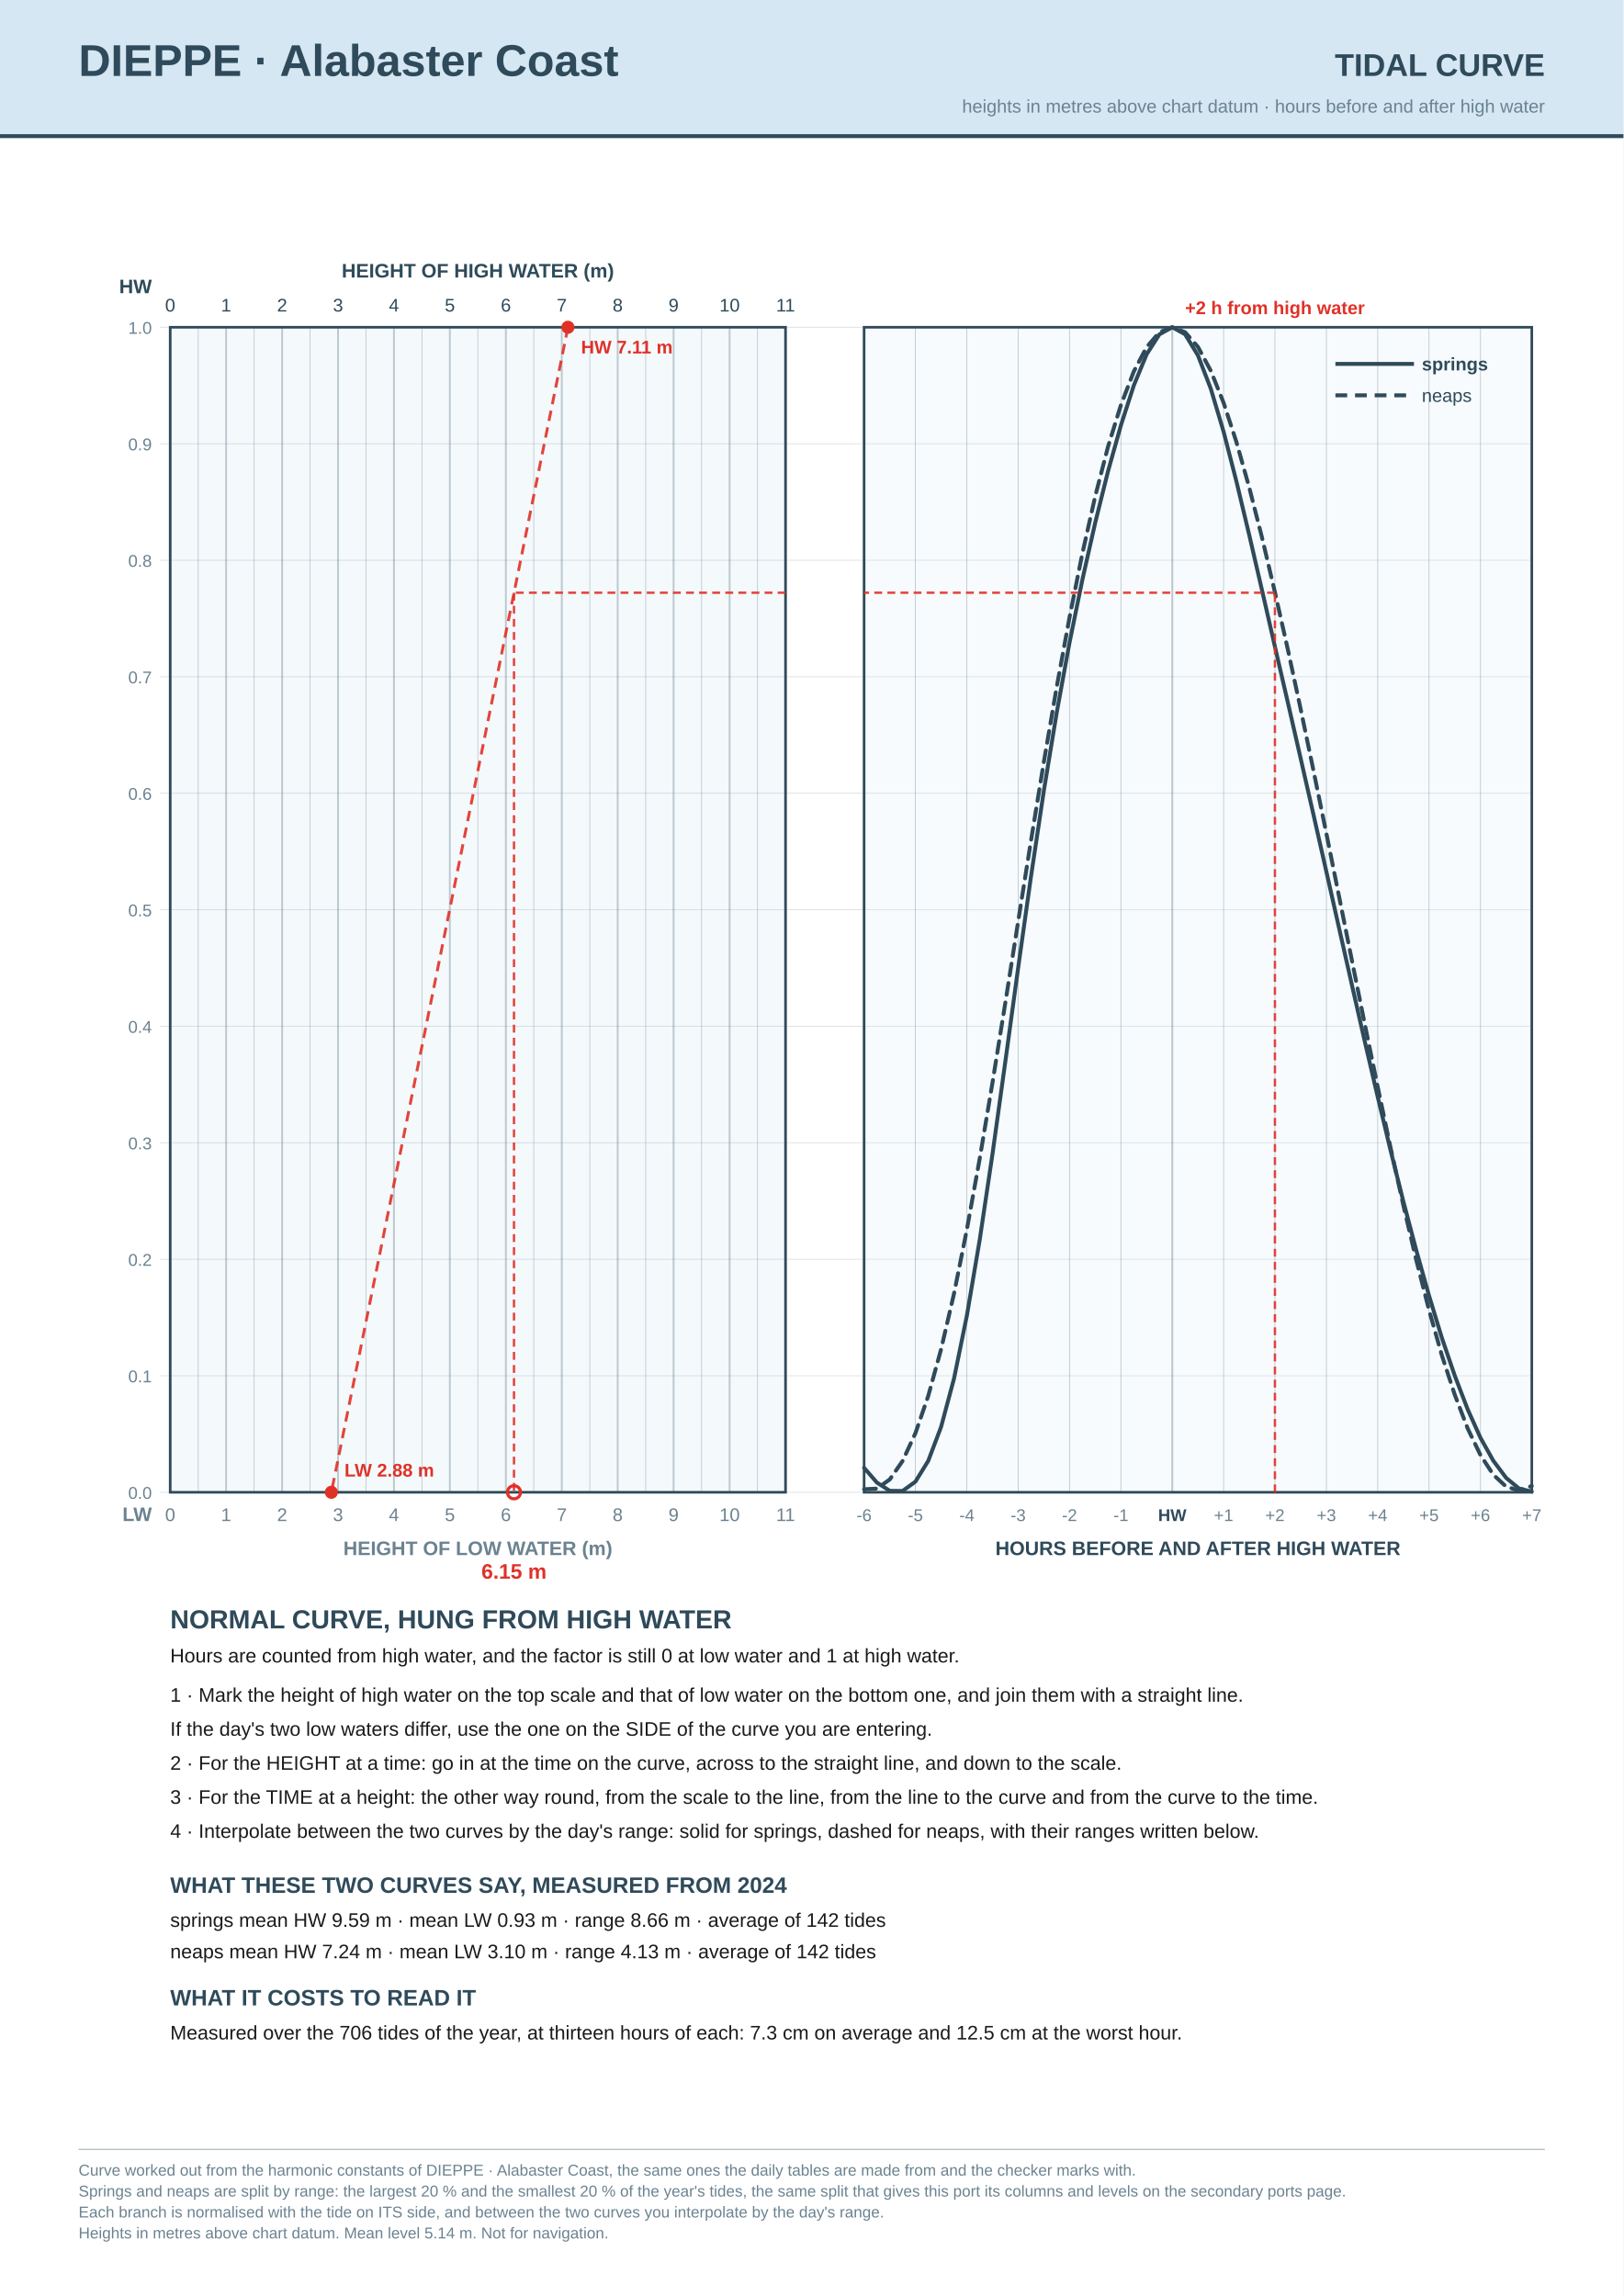
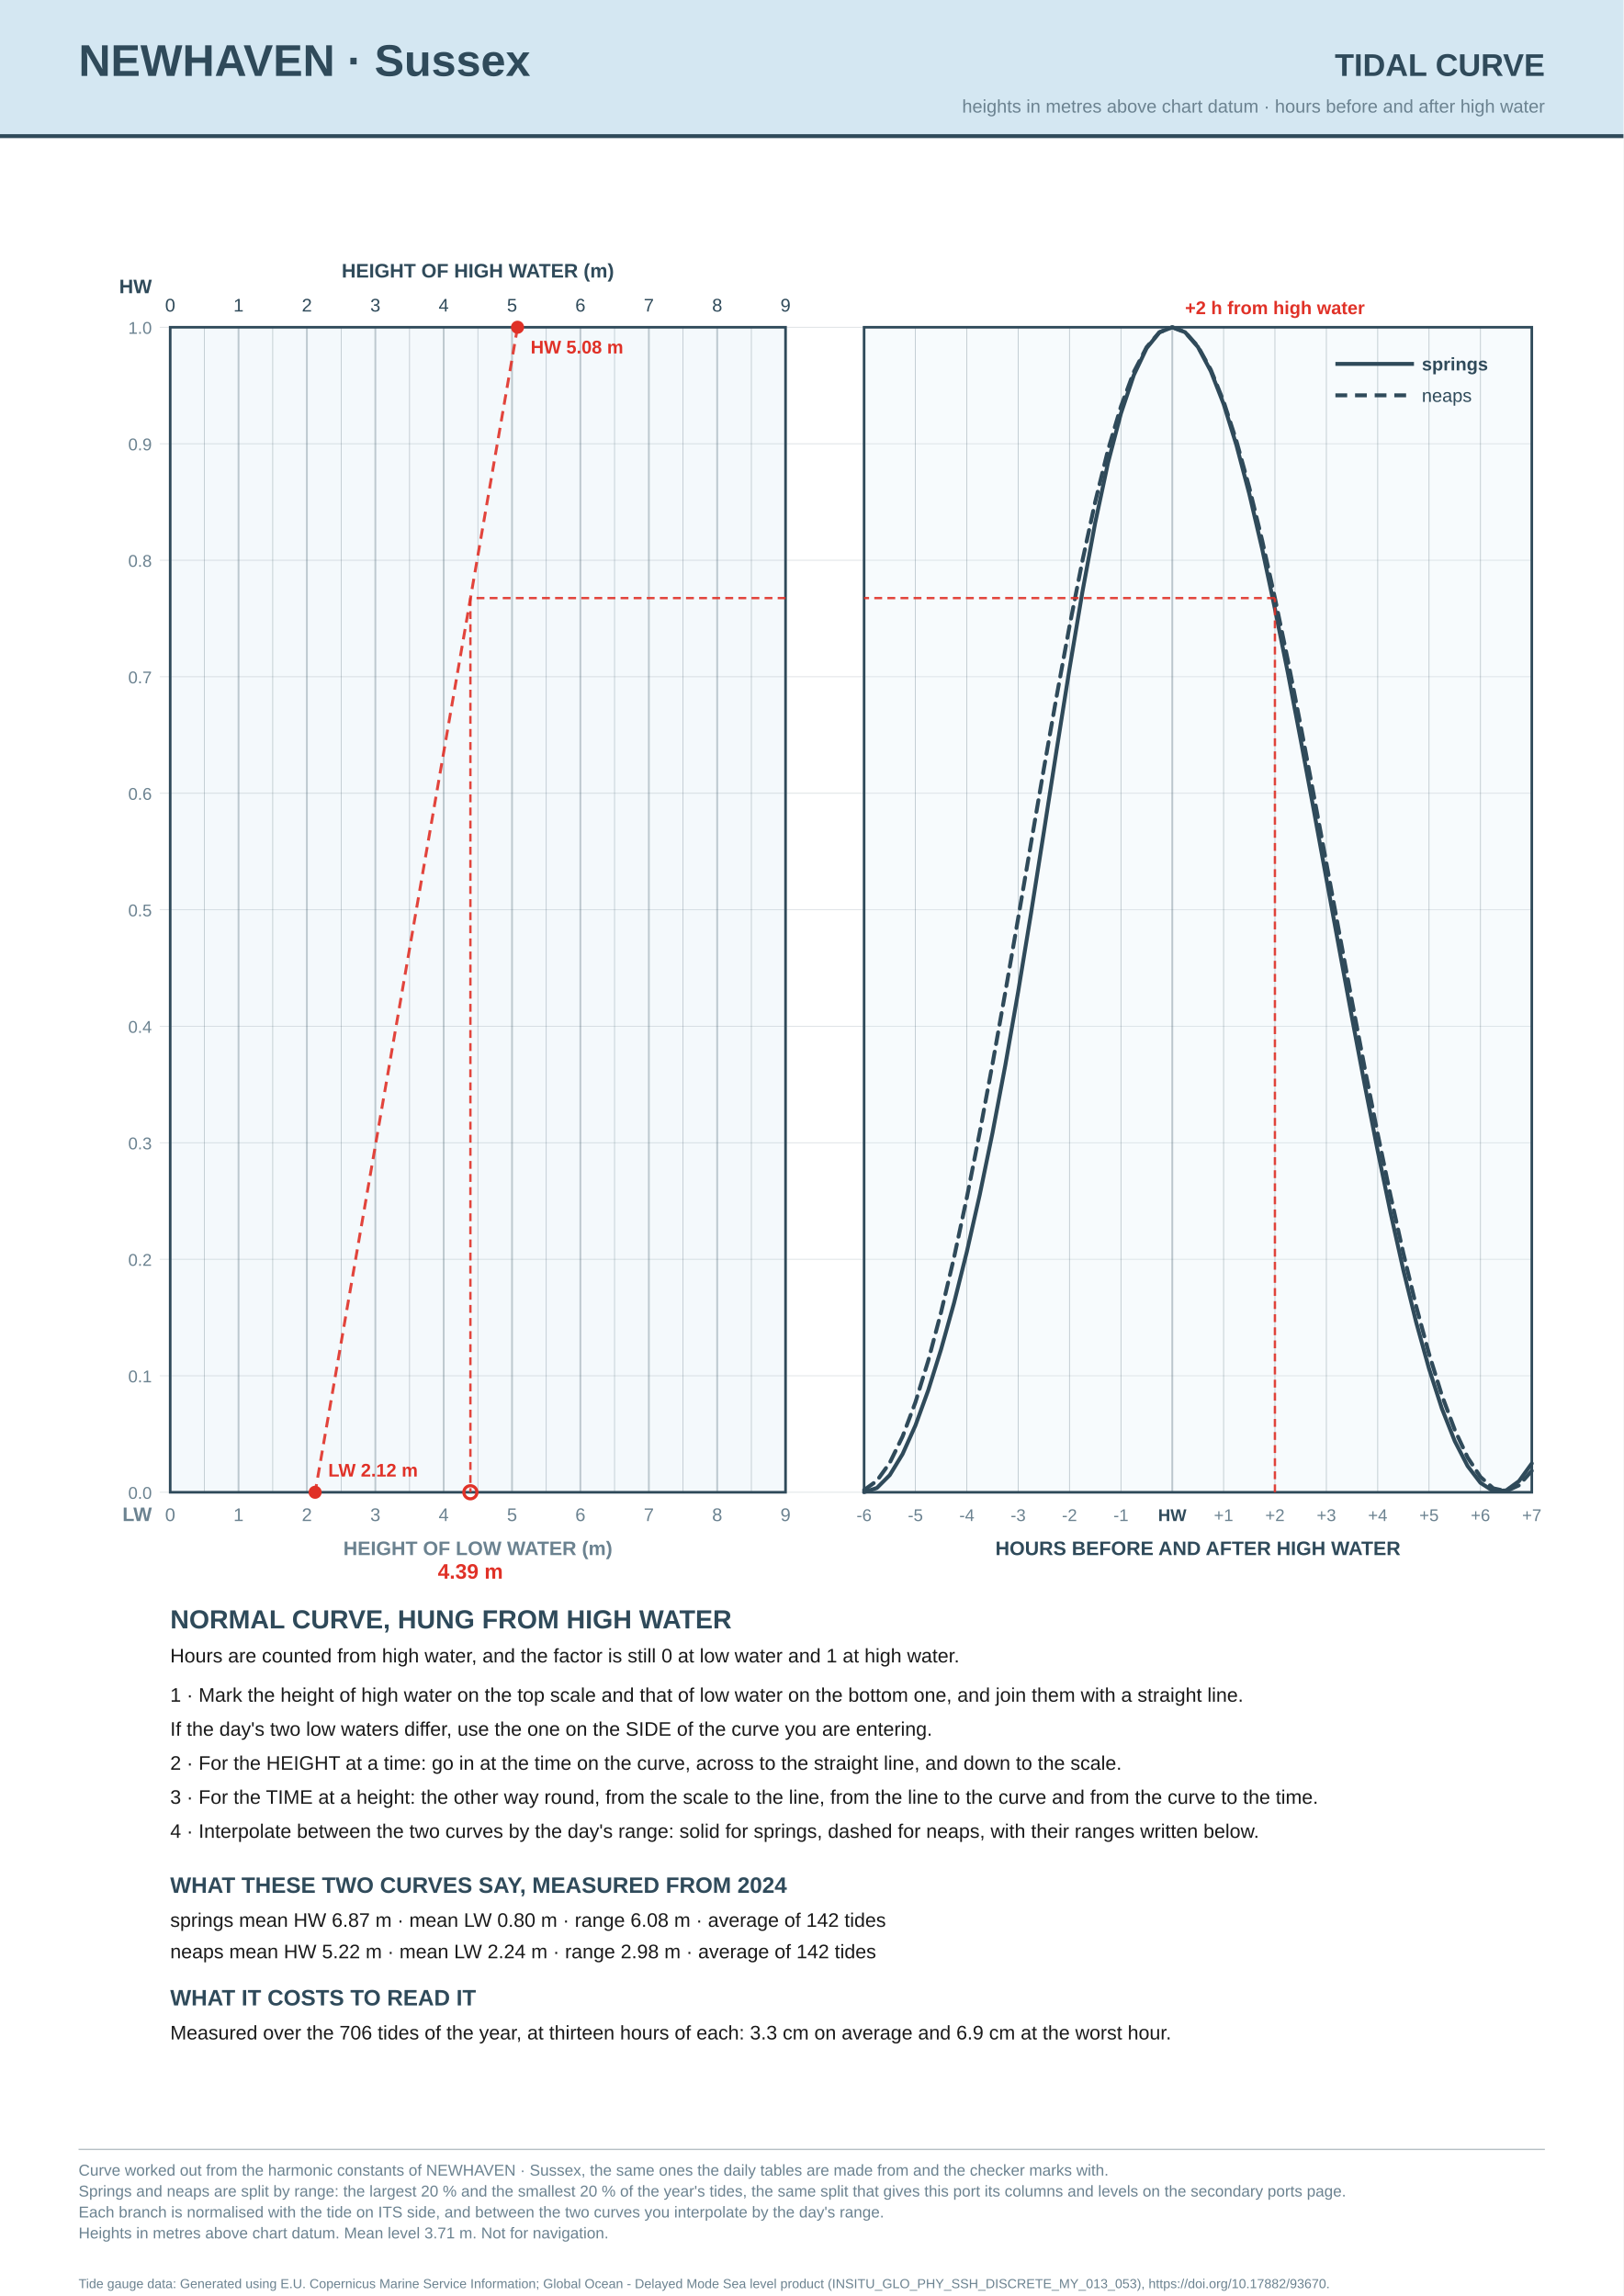
<svg xmlns="http://www.w3.org/2000/svg" width="1240" height="1754" viewBox="0 0 1240 1754">
  <rect x="0.0" y="0.0" width="1240.0" height="1754.0" fill="#FFFFFF" />
  <rect x="0.0" y="0.0" width="1240.0" height="104.0" fill="#D4E7F2" />
  <line x1="0.0" y1="104.0" x2="1240.0" y2="104.0" stroke="#2F4A5A" stroke-width="3.0" />
-   <text x="60.0" y="58.0" font-family="Arial" font-size="34" fill="#2F4A5A" font-weight="bold">DIEPPE · Alabaster Coast</text>
+   <text x="60.0" y="58.0" font-family="Arial" font-size="34" fill="#2F4A5A" font-weight="bold">NEWHAVEN · Sussex</text>
  <text x="1180.0" y="58.0" font-family="Arial" font-size="24" fill="#2F4A5A" font-weight="bold" text-anchor="end">TIDAL CURVE</text>
  <text x="1180.0" y="86.0" font-family="Arial" font-size="14" fill="#6B8290" text-anchor="end">heights in metres above chart datum · hours before and after high water</text>
  <rect x="130.0" y="250.0" width="470.0" height="890.0" fill="#D4E7F2" opacity="0.25" />
  <line x1="130.0" y1="250.0" x2="130.0" y2="1140.0" stroke="#2F4A5A" stroke-width="1.4" opacity="0.28" />
  <text x="130.0" y="238.0" font-family="Arial" font-size="14" fill="#2F4A5A" text-anchor="middle">0</text>
  <text x="130.0" y="1162.0" font-family="Arial" font-size="14" fill="#6B8290" text-anchor="middle">0</text>
-   <line x1="151.4" y1="250.0" x2="151.4" y2="1140.0" stroke="#2F4A5A" stroke-width="0.6" opacity="0.28" />
-   <line x1="172.7" y1="250.0" x2="172.7" y2="1140.0" stroke="#2F4A5A" stroke-width="1.4" opacity="0.28" />
-   <text x="172.7" y="238.0" font-family="Arial" font-size="14" fill="#2F4A5A" text-anchor="middle">1</text>
-   <text x="172.7" y="1162.0" font-family="Arial" font-size="14" fill="#6B8290" text-anchor="middle">1</text>
-   <line x1="194.1" y1="250.0" x2="194.1" y2="1140.0" stroke="#2F4A5A" stroke-width="0.6" opacity="0.28" />
-   <line x1="215.5" y1="250.0" x2="215.5" y2="1140.0" stroke="#2F4A5A" stroke-width="1.4" opacity="0.28" />
-   <text x="215.5" y="238.0" font-family="Arial" font-size="14" fill="#2F4A5A" text-anchor="middle">2</text>
-   <text x="215.5" y="1162.0" font-family="Arial" font-size="14" fill="#6B8290" text-anchor="middle">2</text>
-   <line x1="236.8" y1="250.0" x2="236.8" y2="1140.0" stroke="#2F4A5A" stroke-width="0.6" opacity="0.28" />
-   <line x1="258.2" y1="250.0" x2="258.2" y2="1140.0" stroke="#2F4A5A" stroke-width="1.4" opacity="0.28" />
-   <text x="258.2" y="238.0" font-family="Arial" font-size="14" fill="#2F4A5A" text-anchor="middle">3</text>
-   <text x="258.2" y="1162.0" font-family="Arial" font-size="14" fill="#6B8290" text-anchor="middle">3</text>
-   <line x1="279.5" y1="250.0" x2="279.5" y2="1140.0" stroke="#2F4A5A" stroke-width="0.6" opacity="0.28" />
-   <line x1="300.9" y1="250.0" x2="300.9" y2="1140.0" stroke="#2F4A5A" stroke-width="1.4" opacity="0.28" />
-   <text x="300.9" y="238.0" font-family="Arial" font-size="14" fill="#2F4A5A" text-anchor="middle">4</text>
-   <text x="300.9" y="1162.0" font-family="Arial" font-size="14" fill="#6B8290" text-anchor="middle">4</text>
-   <line x1="322.3" y1="250.0" x2="322.3" y2="1140.0" stroke="#2F4A5A" stroke-width="0.6" opacity="0.28" />
-   <line x1="343.6" y1="250.0" x2="343.6" y2="1140.0" stroke="#2F4A5A" stroke-width="1.4" opacity="0.28" />
-   <text x="343.6" y="238.0" font-family="Arial" font-size="14" fill="#2F4A5A" text-anchor="middle">5</text>
-   <text x="343.6" y="1162.0" font-family="Arial" font-size="14" fill="#6B8290" text-anchor="middle">5</text>
+   <line x1="156.1" y1="250.0" x2="156.1" y2="1140.0" stroke="#2F4A5A" stroke-width="0.6" opacity="0.28" />
+   <line x1="182.2" y1="250.0" x2="182.2" y2="1140.0" stroke="#2F4A5A" stroke-width="1.4" opacity="0.28" />
+   <text x="182.2" y="238.0" font-family="Arial" font-size="14" fill="#2F4A5A" text-anchor="middle">1</text>
+   <text x="182.2" y="1162.0" font-family="Arial" font-size="14" fill="#6B8290" text-anchor="middle">1</text>
+   <line x1="208.3" y1="250.0" x2="208.3" y2="1140.0" stroke="#2F4A5A" stroke-width="0.6" opacity="0.28" />
+   <line x1="234.4" y1="250.0" x2="234.4" y2="1140.0" stroke="#2F4A5A" stroke-width="1.4" opacity="0.28" />
+   <text x="234.4" y="238.0" font-family="Arial" font-size="14" fill="#2F4A5A" text-anchor="middle">2</text>
+   <text x="234.4" y="1162.0" font-family="Arial" font-size="14" fill="#6B8290" text-anchor="middle">2</text>
+   <line x1="260.6" y1="250.0" x2="260.6" y2="1140.0" stroke="#2F4A5A" stroke-width="0.6" opacity="0.28" />
+   <line x1="286.7" y1="250.0" x2="286.7" y2="1140.0" stroke="#2F4A5A" stroke-width="1.4" opacity="0.28" />
+   <text x="286.7" y="238.0" font-family="Arial" font-size="14" fill="#2F4A5A" text-anchor="middle">3</text>
+   <text x="286.7" y="1162.0" font-family="Arial" font-size="14" fill="#6B8290" text-anchor="middle">3</text>
+   <line x1="312.8" y1="250.0" x2="312.8" y2="1140.0" stroke="#2F4A5A" stroke-width="0.6" opacity="0.28" />
+   <line x1="338.9" y1="250.0" x2="338.9" y2="1140.0" stroke="#2F4A5A" stroke-width="1.4" opacity="0.28" />
+   <text x="338.9" y="238.0" font-family="Arial" font-size="14" fill="#2F4A5A" text-anchor="middle">4</text>
+   <text x="338.9" y="1162.0" font-family="Arial" font-size="14" fill="#6B8290" text-anchor="middle">4</text>
  <line x1="365.0" y1="250.0" x2="365.0" y2="1140.0" stroke="#2F4A5A" stroke-width="0.6" opacity="0.28" />
-   <line x1="386.4" y1="250.0" x2="386.4" y2="1140.0" stroke="#2F4A5A" stroke-width="1.4" opacity="0.28" />
-   <text x="386.4" y="238.0" font-family="Arial" font-size="14" fill="#2F4A5A" text-anchor="middle">6</text>
-   <text x="386.4" y="1162.0" font-family="Arial" font-size="14" fill="#6B8290" text-anchor="middle">6</text>
-   <line x1="407.7" y1="250.0" x2="407.7" y2="1140.0" stroke="#2F4A5A" stroke-width="0.6" opacity="0.28" />
-   <line x1="429.1" y1="250.0" x2="429.1" y2="1140.0" stroke="#2F4A5A" stroke-width="1.4" opacity="0.28" />
-   <text x="429.1" y="238.0" font-family="Arial" font-size="14" fill="#2F4A5A" text-anchor="middle">7</text>
-   <text x="429.1" y="1162.0" font-family="Arial" font-size="14" fill="#6B8290" text-anchor="middle">7</text>
-   <line x1="450.5" y1="250.0" x2="450.5" y2="1140.0" stroke="#2F4A5A" stroke-width="0.6" opacity="0.28" />
-   <line x1="471.8" y1="250.0" x2="471.8" y2="1140.0" stroke="#2F4A5A" stroke-width="1.4" opacity="0.28" />
-   <text x="471.8" y="238.0" font-family="Arial" font-size="14" fill="#2F4A5A" text-anchor="middle">8</text>
-   <text x="471.8" y="1162.0" font-family="Arial" font-size="14" fill="#6B8290" text-anchor="middle">8</text>
-   <line x1="493.2" y1="250.0" x2="493.2" y2="1140.0" stroke="#2F4A5A" stroke-width="0.6" opacity="0.28" />
-   <line x1="514.5" y1="250.0" x2="514.5" y2="1140.0" stroke="#2F4A5A" stroke-width="1.4" opacity="0.28" />
-   <text x="514.5" y="238.0" font-family="Arial" font-size="14" fill="#2F4A5A" text-anchor="middle">9</text>
-   <text x="514.5" y="1162.0" font-family="Arial" font-size="14" fill="#6B8290" text-anchor="middle">9</text>
-   <line x1="535.9" y1="250.0" x2="535.9" y2="1140.0" stroke="#2F4A5A" stroke-width="0.6" opacity="0.28" />
-   <line x1="557.3" y1="250.0" x2="557.3" y2="1140.0" stroke="#2F4A5A" stroke-width="1.4" opacity="0.28" />
-   <text x="557.3" y="238.0" font-family="Arial" font-size="14" fill="#2F4A5A" text-anchor="middle">10</text>
-   <text x="557.3" y="1162.0" font-family="Arial" font-size="14" fill="#6B8290" text-anchor="middle">10</text>
-   <line x1="578.6" y1="250.0" x2="578.6" y2="1140.0" stroke="#2F4A5A" stroke-width="0.6" opacity="0.28" />
+   <line x1="391.1" y1="250.0" x2="391.1" y2="1140.0" stroke="#2F4A5A" stroke-width="1.4" opacity="0.28" />
+   <text x="391.1" y="238.0" font-family="Arial" font-size="14" fill="#2F4A5A" text-anchor="middle">5</text>
+   <text x="391.1" y="1162.0" font-family="Arial" font-size="14" fill="#6B8290" text-anchor="middle">5</text>
+   <line x1="417.2" y1="250.0" x2="417.2" y2="1140.0" stroke="#2F4A5A" stroke-width="0.6" opacity="0.28" />
+   <line x1="443.3" y1="250.0" x2="443.3" y2="1140.0" stroke="#2F4A5A" stroke-width="1.4" opacity="0.28" />
+   <text x="443.3" y="238.0" font-family="Arial" font-size="14" fill="#2F4A5A" text-anchor="middle">6</text>
+   <text x="443.3" y="1162.0" font-family="Arial" font-size="14" fill="#6B8290" text-anchor="middle">6</text>
+   <line x1="469.4" y1="250.0" x2="469.4" y2="1140.0" stroke="#2F4A5A" stroke-width="0.6" opacity="0.28" />
+   <line x1="495.6" y1="250.0" x2="495.6" y2="1140.0" stroke="#2F4A5A" stroke-width="1.4" opacity="0.28" />
+   <text x="495.6" y="238.0" font-family="Arial" font-size="14" fill="#2F4A5A" text-anchor="middle">7</text>
+   <text x="495.6" y="1162.0" font-family="Arial" font-size="14" fill="#6B8290" text-anchor="middle">7</text>
+   <line x1="521.7" y1="250.0" x2="521.7" y2="1140.0" stroke="#2F4A5A" stroke-width="0.6" opacity="0.28" />
+   <line x1="547.8" y1="250.0" x2="547.8" y2="1140.0" stroke="#2F4A5A" stroke-width="1.4" opacity="0.28" />
+   <text x="547.8" y="238.0" font-family="Arial" font-size="14" fill="#2F4A5A" text-anchor="middle">8</text>
+   <text x="547.8" y="1162.0" font-family="Arial" font-size="14" fill="#6B8290" text-anchor="middle">8</text>
+   <line x1="573.9" y1="250.0" x2="573.9" y2="1140.0" stroke="#2F4A5A" stroke-width="0.6" opacity="0.28" />
  <line x1="600.0" y1="250.0" x2="600.0" y2="1140.0" stroke="#2F4A5A" stroke-width="1.4" opacity="0.28" />
-   <text x="600.0" y="238.0" font-family="Arial" font-size="14" fill="#2F4A5A" text-anchor="middle">11</text>
-   <text x="600.0" y="1162.0" font-family="Arial" font-size="14" fill="#6B8290" text-anchor="middle">11</text>
+   <text x="600.0" y="238.0" font-family="Arial" font-size="14" fill="#2F4A5A" text-anchor="middle">9</text>
+   <text x="600.0" y="1162.0" font-family="Arial" font-size="14" fill="#6B8290" text-anchor="middle">9</text>
  <text x="365.0" y="212.0" font-family="Arial" font-size="15" fill="#2F4A5A" font-weight="bold" text-anchor="middle">HEIGHT OF HIGH WATER (m)</text>
  <text x="365.0" y="1188.0" font-family="Arial" font-size="15" fill="#6B8290" font-weight="bold" text-anchor="middle">HEIGHT OF LOW WATER (m)</text>
  <rect x="130" y="250" width="470" height="890" fill="none" stroke="#2F4A5A" stroke-width="2" />
  <line x1="122.0" y1="1140.0" x2="1170.0" y2="1140.0" stroke="#2F4A5A" stroke-width="0.6" opacity="0.18" />
  <text x="116.0" y="1145.0" font-family="Arial" font-size="13" fill="#6B8290" text-anchor="end">0.0</text>
  <line x1="122.0" y1="1051.0" x2="1170.0" y2="1051.0" stroke="#2F4A5A" stroke-width="0.6" opacity="0.18" />
  <text x="116.0" y="1056.0" font-family="Arial" font-size="13" fill="#6B8290" text-anchor="end">0.1</text>
  <line x1="122.0" y1="962.0" x2="1170.0" y2="962.0" stroke="#2F4A5A" stroke-width="0.6" opacity="0.18" />
  <text x="116.0" y="967.0" font-family="Arial" font-size="13" fill="#6B8290" text-anchor="end">0.2</text>
  <line x1="122.0" y1="873.0" x2="1170.0" y2="873.0" stroke="#2F4A5A" stroke-width="0.6" opacity="0.18" />
  <text x="116.0" y="878.0" font-family="Arial" font-size="13" fill="#6B8290" text-anchor="end">0.3</text>
  <line x1="122.0" y1="784.0" x2="1170.0" y2="784.0" stroke="#2F4A5A" stroke-width="0.6" opacity="0.18" />
  <text x="116.0" y="789.0" font-family="Arial" font-size="13" fill="#6B8290" text-anchor="end">0.4</text>
  <line x1="122.0" y1="695.0" x2="1170.0" y2="695.0" stroke="#2F4A5A" stroke-width="0.6" opacity="0.18" />
  <text x="116.0" y="700.0" font-family="Arial" font-size="13" fill="#6B8290" text-anchor="end">0.5</text>
  <line x1="122.0" y1="606.0" x2="1170.0" y2="606.0" stroke="#2F4A5A" stroke-width="0.6" opacity="0.18" />
  <text x="116.0" y="611.0" font-family="Arial" font-size="13" fill="#6B8290" text-anchor="end">0.6</text>
  <line x1="122.0" y1="517.0" x2="1170.0" y2="517.0" stroke="#2F4A5A" stroke-width="0.6" opacity="0.18" />
  <text x="116.0" y="522.0" font-family="Arial" font-size="13" fill="#6B8290" text-anchor="end">0.7</text>
  <line x1="122.0" y1="428.0" x2="1170.0" y2="428.0" stroke="#2F4A5A" stroke-width="0.6" opacity="0.18" />
  <text x="116.0" y="433.0" font-family="Arial" font-size="13" fill="#6B8290" text-anchor="end">0.8</text>
  <line x1="122.0" y1="339.0" x2="1170.0" y2="339.0" stroke="#2F4A5A" stroke-width="0.6" opacity="0.18" />
  <text x="116.0" y="344.0" font-family="Arial" font-size="13" fill="#6B8290" text-anchor="end">0.9</text>
  <line x1="122.0" y1="250.0" x2="1170.0" y2="250.0" stroke="#2F4A5A" stroke-width="0.6" opacity="0.18" />
  <text x="116.0" y="255.0" font-family="Arial" font-size="13" fill="#6B8290" text-anchor="end">1.0</text>
  <text x="116.0" y="224.0" font-family="Arial" font-size="15" fill="#2F4A5A" font-weight="bold" text-anchor="end">HW</text>
  <text x="116.0" y="1162.0" font-family="Arial" font-size="15" fill="#6B8290" font-weight="bold" text-anchor="end">LW</text>
  <rect x="660.0" y="250.0" width="510.0" height="890.0" fill="#D4E7F2" opacity="0.18" />
  <line x1="660.0" y1="250.0" x2="660.0" y2="1140.0" stroke="#2F4A5A" stroke-width="0.6" opacity="0.30" />
  <text x="660.0" y="1162.0" font-family="Arial" font-size="13" fill="#6B8290" text-anchor="middle">-6</text>
  <line x1="699.2" y1="250.0" x2="699.2" y2="1140.0" stroke="#2F4A5A" stroke-width="0.6" opacity="0.30" />
  <text x="699.2" y="1162.0" font-family="Arial" font-size="13" fill="#6B8290" text-anchor="middle">-5</text>
  <line x1="738.5" y1="250.0" x2="738.5" y2="1140.0" stroke="#2F4A5A" stroke-width="0.6" opacity="0.30" />
  <text x="738.5" y="1162.0" font-family="Arial" font-size="13" fill="#6B8290" text-anchor="middle">-4</text>
  <line x1="777.7" y1="250.0" x2="777.7" y2="1140.0" stroke="#2F4A5A" stroke-width="0.6" opacity="0.30" />
  <text x="777.7" y="1162.0" font-family="Arial" font-size="13" fill="#6B8290" text-anchor="middle">-3</text>
  <line x1="816.9" y1="250.0" x2="816.9" y2="1140.0" stroke="#2F4A5A" stroke-width="0.6" opacity="0.30" />
  <text x="816.9" y="1162.0" font-family="Arial" font-size="13" fill="#6B8290" text-anchor="middle">-2</text>
  <line x1="856.2" y1="250.0" x2="856.2" y2="1140.0" stroke="#2F4A5A" stroke-width="0.6" opacity="0.30" />
  <text x="856.2" y="1162.0" font-family="Arial" font-size="13" fill="#6B8290" text-anchor="middle">-1</text>
  <line x1="895.4" y1="250.0" x2="895.4" y2="1140.0" stroke="#2F4A5A" stroke-width="1.4" opacity="0.30" />
  <text x="895.4" y="1162.0" font-family="Arial" font-size="13" fill="#2F4A5A" font-weight="bold" text-anchor="middle">HW</text>
  <line x1="934.6" y1="250.0" x2="934.6" y2="1140.0" stroke="#2F4A5A" stroke-width="0.6" opacity="0.30" />
  <text x="934.6" y="1162.0" font-family="Arial" font-size="13" fill="#6B8290" text-anchor="middle">+1</text>
  <line x1="973.8" y1="250.0" x2="973.8" y2="1140.0" stroke="#2F4A5A" stroke-width="0.6" opacity="0.30" />
  <text x="973.8" y="1162.0" font-family="Arial" font-size="13" fill="#6B8290" text-anchor="middle">+2</text>
  <line x1="1013.1" y1="250.0" x2="1013.1" y2="1140.0" stroke="#2F4A5A" stroke-width="0.6" opacity="0.30" />
  <text x="1013.1" y="1162.0" font-family="Arial" font-size="13" fill="#6B8290" text-anchor="middle">+3</text>
  <line x1="1052.3" y1="250.0" x2="1052.3" y2="1140.0" stroke="#2F4A5A" stroke-width="0.6" opacity="0.30" />
  <text x="1052.3" y="1162.0" font-family="Arial" font-size="13" fill="#6B8290" text-anchor="middle">+4</text>
  <line x1="1091.5" y1="250.0" x2="1091.5" y2="1140.0" stroke="#2F4A5A" stroke-width="0.6" opacity="0.30" />
  <text x="1091.5" y="1162.0" font-family="Arial" font-size="13" fill="#6B8290" text-anchor="middle">+5</text>
  <line x1="1130.8" y1="250.0" x2="1130.8" y2="1140.0" stroke="#2F4A5A" stroke-width="0.6" opacity="0.30" />
  <text x="1130.8" y="1162.0" font-family="Arial" font-size="13" fill="#6B8290" text-anchor="middle">+6</text>
  <line x1="1170.0" y1="250.0" x2="1170.0" y2="1140.0" stroke="#2F4A5A" stroke-width="0.6" opacity="0.30" />
  <text x="1170.0" y="1162.0" font-family="Arial" font-size="13" fill="#6B8290" text-anchor="middle">+7</text>
  <text x="915.0" y="1188.0" font-family="Arial" font-size="15" fill="#2F4A5A" font-weight="bold" text-anchor="middle">HOURS BEFORE AND AFTER HIGH WATER</text>
-   <polyline points="660.0,1121.3 669.8,1132.6 679.6,1138.9 689.4,1139.0 699.2,1131.9 709.0,1116.0 718.8,1090.1 728.7,1053.1 738.5,1005.1 748.3,947.2 758.1,881.4 767.9,810.9 777.7,739.2 787.5,669.5 797.3,604.1 807.1,544.6 816.9,491.0 826.7,443.0 836.5,399.5 846.3,360.1 856.2,324.8 866.0,294.5 875.8,270.7 885.6,255.4 895.4,250.0 905.2,255.4 915.0,271.5 924.8,296.9 934.6,329.8 944.4,367.8 954.2,408.8 964.0,451.2 973.8,494.0 983.7,536.8 993.5,579.6 1003.3,622.6 1013.1,665.9 1022.9,709.5 1032.7,752.9 1042.5,795.9 1052.3,837.9 1062.1,878.7 1071.9,917.8 1081.7,954.9 1091.5,989.8 1101.3,1022.0 1111.2,1051.0 1121.0,1076.6 1130.8,1098.4 1140.6,1115.9 1150.4,1129.0 1160.2,1137.1 1170.0,1139.5" fill="none" stroke="#2F4A5A" stroke-width="3" stroke-linecap="round" stroke-linejoin="round" />
-   <polyline points="660.0,1137.7 669.8,1137.2 679.6,1130.2 689.4,1116.1 699.2,1094.9 709.0,1066.4 718.8,1030.8 728.7,988.2 738.5,939.3 748.3,885.2 758.1,826.9 767.9,765.9 777.7,703.8 787.5,642.1 797.3,582.1 807.1,524.9 816.9,471.7 826.7,422.9 836.5,379.3 846.3,341.3 856.2,309.3 866.0,283.8 875.8,265.2 885.6,253.8 895.4,250.0 905.2,253.8 915.0,265.0 924.8,283.2 934.6,307.7 944.4,337.7 954.2,372.5 964.0,410.9 973.8,452.4 983.7,496.3 993.5,541.9 1003.3,588.9 1013.1,636.8 1022.9,685.4 1032.7,734.2 1042.5,782.7 1052.3,830.3 1062.1,876.6 1071.9,920.8 1081.7,962.4 1091.5,1000.8 1101.3,1035.4 1111.2,1065.6 1121.0,1091.2 1130.8,1111.6 1140.6,1126.6 1150.4,1135.7 1160.2,1138.7 1170.0,1135.2" fill="none" stroke="#2F4A5A" stroke-width="3" stroke-linecap="round" stroke-linejoin="round" stroke-dasharray="9 6" />
+   <polyline points="660.0,1139.9 669.8,1136.7 679.6,1126.9 689.4,1110.8 699.2,1089.0 709.0,1062.1 718.8,1030.8 728.7,995.4 738.5,956.2 748.3,912.9 758.1,865.4 767.9,813.6 777.7,757.5 787.5,697.8 797.3,635.6 807.1,572.6 816.9,510.8 826.7,452.5 836.5,399.5 846.3,353.6 856.2,315.8 866.0,286.6 875.8,266.0 885.6,253.9 895.4,250.0 905.2,253.8 915.0,265.1 924.8,283.5 934.6,308.6 944.4,340.1 954.2,377.2 964.0,419.1 973.8,465.1 983.7,514.1 993.5,565.3 1003.3,617.9 1013.1,671.3 1022.9,724.7 1032.7,777.7 1042.5,829.4 1052.3,879.2 1062.1,926.4 1071.9,970.3 1081.7,1010.2 1091.5,1045.6 1101.3,1076.0 1111.2,1101.0 1121.0,1120.0 1130.8,1132.8 1140.6,1139.1 1150.4,1138.6 1160.2,1131.5 1170.0,1118.0" fill="none" stroke="#2F4A5A" stroke-width="3" stroke-linecap="round" stroke-linejoin="round" />
+   <polyline points="660.0,1138.3 669.8,1131.2 679.6,1117.5 689.4,1097.4 699.2,1071.3 709.0,1039.5 718.8,1002.5 728.7,960.7 738.5,914.8 748.3,865.2 758.1,812.7 767.9,757.8 777.7,701.4 787.5,644.2 797.3,587.3 807.1,531.7 816.9,478.4 826.7,428.7 836.5,383.5 846.3,343.8 856.2,310.5 866.0,284.2 875.8,265.2 885.6,253.8 895.4,250.0 905.2,253.7 915.0,264.6 924.8,282.4 934.6,306.7 944.4,336.9 954.2,372.4 964.0,412.6 973.8,456.9 983.7,504.5 993.5,554.6 1003.3,606.5 1013.1,659.3 1022.9,712.5 1032.7,765.1 1042.5,816.5 1052.3,866.2 1062.1,913.3 1071.9,957.4 1081.7,997.9 1091.5,1034.2 1101.3,1065.9 1111.2,1092.4 1121.0,1113.4 1130.8,1128.3 1140.6,1137.0 1150.4,1139.1 1160.2,1134.7 1170.0,1123.6" fill="none" stroke="#2F4A5A" stroke-width="3" stroke-linecap="round" stroke-linejoin="round" stroke-dasharray="9 6" />
  <rect x="660" y="250" width="510" height="890" fill="none" stroke="#2F4A5A" stroke-width="2" />
  <line x1="1020.0" y1="278.0" x2="1080.0" y2="278.0" stroke="#2F4A5A" stroke-width="3.0" />
  <text x="1086.0" y="283.0" font-family="Arial" font-size="14" fill="#2F4A5A" font-weight="bold">springs</text>
  <line x1="1020.0" y1="302.0" x2="1080.0" y2="302.0" stroke="#2F4A5A" stroke-width="3.0" stroke-dasharray="9 6" />
  <text x="1086.0" y="307.0" font-family="Arial" font-size="14" fill="#2F4A5A">neaps</text>
-   <line x1="433.8" y1="250.0" x2="253.1" y2="1140.0" stroke="#E03127" stroke-width="2.2" opacity="0.90" stroke-dasharray="8 5" />
-   <circle cx="433.8" cy="250.0" r="5" fill="#E03127" />
-   <circle cx="253.1" cy="1140.0" r="5" fill="#E03127" />
-   <line x1="973.8" y1="452.8" x2="660.0" y2="452.8" stroke="#E03127" stroke-width="1.8" opacity="0.90" stroke-dasharray="6 4" />
-   <line x1="600.0" y1="452.8" x2="392.6" y2="452.8" stroke="#E03127" stroke-width="1.8" opacity="0.90" stroke-dasharray="6 4" />
-   <line x1="973.8" y1="1140.0" x2="973.8" y2="452.8" stroke="#E03127" stroke-width="1.8" opacity="0.90" stroke-dasharray="6 4" />
-   <line x1="392.6" y1="452.8" x2="392.6" y2="1140.0" stroke="#E03127" stroke-width="1.8" opacity="0.90" stroke-dasharray="6 4" />
-   <circle cx="392.6" cy="1140.0" r="5" fill="none" stroke="#E03127" stroke-width="2.4" />
-   <text x="443.8" y="270.0" font-family="Arial" font-size="14" fill="#E03127" font-weight="bold">HW 7.11 m</text>
-   <text x="263.1" y="1128.0" font-family="Arial" font-size="14" fill="#E03127" font-weight="bold">LW 2.88 m</text>
-   <text x="392.6" y="1206.0" font-family="Arial" font-size="16" fill="#E03127" font-weight="bold" text-anchor="middle">6.15 m</text>
+   <line x1="395.3" y1="250.0" x2="240.7" y2="1140.0" stroke="#E03127" stroke-width="2.2" opacity="0.90" stroke-dasharray="8 5" />
+   <circle cx="395.3" cy="250.0" r="5" fill="#E03127" />
+   <circle cx="240.7" cy="1140.0" r="5" fill="#E03127" />
+   <line x1="973.8" y1="456.9" x2="660.0" y2="456.9" stroke="#E03127" stroke-width="1.8" opacity="0.90" stroke-dasharray="6 4" />
+   <line x1="600.0" y1="456.9" x2="359.3" y2="456.9" stroke="#E03127" stroke-width="1.8" opacity="0.90" stroke-dasharray="6 4" />
+   <line x1="973.8" y1="1140.0" x2="973.8" y2="456.9" stroke="#E03127" stroke-width="1.8" opacity="0.90" stroke-dasharray="6 4" />
+   <line x1="359.3" y1="456.9" x2="359.3" y2="1140.0" stroke="#E03127" stroke-width="1.8" opacity="0.90" stroke-dasharray="6 4" />
+   <circle cx="359.3" cy="1140.0" r="5" fill="none" stroke="#E03127" stroke-width="2.4" />
+   <text x="405.3" y="270.0" font-family="Arial" font-size="14" fill="#E03127" font-weight="bold">HW 5.08 m</text>
+   <text x="250.7" y="1128.0" font-family="Arial" font-size="14" fill="#E03127" font-weight="bold">LW 2.12 m</text>
+   <text x="359.3" y="1206.0" font-family="Arial" font-size="16" fill="#E03127" font-weight="bold" text-anchor="middle">4.39 m</text>
  <text x="973.8" y="240.0" font-family="Arial" font-size="14" fill="#E03127" font-weight="bold" text-anchor="middle">+2 h from high water</text>
  <text x="130.0" y="1244.0" font-family="Arial" font-size="20" fill="#2F4A5A" font-weight="bold">NORMAL CURVE, HUNG FROM HIGH WATER</text>
  <text x="130.0" y="1270.0" font-family="Arial" font-size="15" fill="#1A1A1A">Hours are counted from high water, and the factor is still 0 at low water and 1 at high water.</text>
  <text x="130.0" y="1300.0" font-family="Arial" font-size="15" fill="#1A1A1A">1 · Mark the height of high water on the top scale and that of low water on the bottom one, and join them with a straight line.</text>
  <text x="130.0" y="1326.0" font-family="Arial" font-size="15" fill="#1A1A1A">     If the day's two low waters differ, use the one on the SIDE of the curve you are entering.</text>
  <text x="130.0" y="1352.0" font-family="Arial" font-size="15" fill="#1A1A1A">2 · For the HEIGHT at a time: go in at the time on the curve, across to the straight line, and down to the scale.</text>
  <text x="130.0" y="1378.0" font-family="Arial" font-size="15" fill="#1A1A1A">3 · For the TIME at a height: the other way round, from the scale to the line, from the line to the curve and from the curve to the time.</text>
  <text x="130.0" y="1404.0" font-family="Arial" font-size="15" fill="#1A1A1A">4 · Interpolate between the two curves by the day's range: solid for springs, dashed for neaps, with their ranges written below.</text>
  <text x="130.0" y="1446.0" font-family="Arial" font-size="17" fill="#2F4A5A" font-weight="bold">WHAT THESE TWO CURVES SAY, MEASURED FROM 2024</text>
-   <text x="130.0" y="1472.0" font-family="Arial" font-size="15" fill="#1A1A1A">springs  mean HW 9.59 m · mean LW 0.93 m · range 8.66 m · average of 142 tides</text>
-   <text x="130.0" y="1496.0" font-family="Arial" font-size="15" fill="#1A1A1A">neaps    mean HW 7.24 m · mean LW 3.10 m · range 4.13 m · average of 142 tides</text>
+   <text x="130.0" y="1472.0" font-family="Arial" font-size="15" fill="#1A1A1A">springs  mean HW 6.87 m · mean LW 0.80 m · range 6.08 m · average of 142 tides</text>
+   <text x="130.0" y="1496.0" font-family="Arial" font-size="15" fill="#1A1A1A">neaps    mean HW 5.22 m · mean LW 2.24 m · range 2.98 m · average of 142 tides</text>
  <text x="130.0" y="1532.0" font-family="Arial" font-size="17" fill="#2F4A5A" font-weight="bold">WHAT IT COSTS TO READ IT</text>
-   <text x="130.0" y="1558.0" font-family="Arial" font-size="15" fill="#1A1A1A">Measured over the 706 tides of the year, at thirteen hours of each: 7.3 cm on average and 12.5 cm at the worst hour.</text>
+   <text x="130.0" y="1558.0" font-family="Arial" font-size="15" fill="#1A1A1A">Measured over the 706 tides of the year, at thirteen hours of each: 3.3 cm on average and 6.9 cm at the worst hour.</text>
  <line x1="60.0" y1="1642.0" x2="1180.0" y2="1642.0" stroke="#2F4A5A" stroke-width="1.0" opacity="0.35" />
-   <text x="60.0" y="1662.0" font-family="Arial" font-size="12" fill="#6B8290">Curve worked out from the harmonic constants of DIEPPE · Alabaster Coast, the same ones the daily tables are made from and the checker marks with.</text>
+   <text x="60.0" y="1662.0" font-family="Arial" font-size="12" fill="#6B8290">Curve worked out from the harmonic constants of NEWHAVEN · Sussex, the same ones the daily tables are made from and the checker marks with.</text>
  <text x="60.0" y="1678.0" font-family="Arial" font-size="12" fill="#6B8290">Springs and neaps are split by range: the largest 20 % and the smallest 20 % of the year's tides, the same split that gives this port its columns and levels on the secondary ports page.</text>
  <text x="60.0" y="1694.0" font-family="Arial" font-size="12" fill="#6B8290">Each branch is normalised with the tide on ITS side, and between the two curves you interpolate by the day's range.</text>
-   <text x="60.0" y="1710.0" font-family="Arial" font-size="12" fill="#6B8290">Heights in metres above chart datum. Mean level 5.14 m. Not for navigation.</text>
+   <text x="60.0" y="1710.0" font-family="Arial" font-size="12" fill="#6B8290">Heights in metres above chart datum. Mean level 3.71 m. Not for navigation.</text>
+   <text x="60.0" y="1748.0" font-family="Arial" font-size="10" fill="#6B8290" data-fuente-pie="1">Tide gauge data: Generated using E.U. Copernicus Marine Service Information; Global Ocean - Delayed Mode Sea level product (INSITU_GLO_PHY_SSH_DISCRETE_MY_013_053), https://doi.org/10.17882/93670.</text>
</svg>
